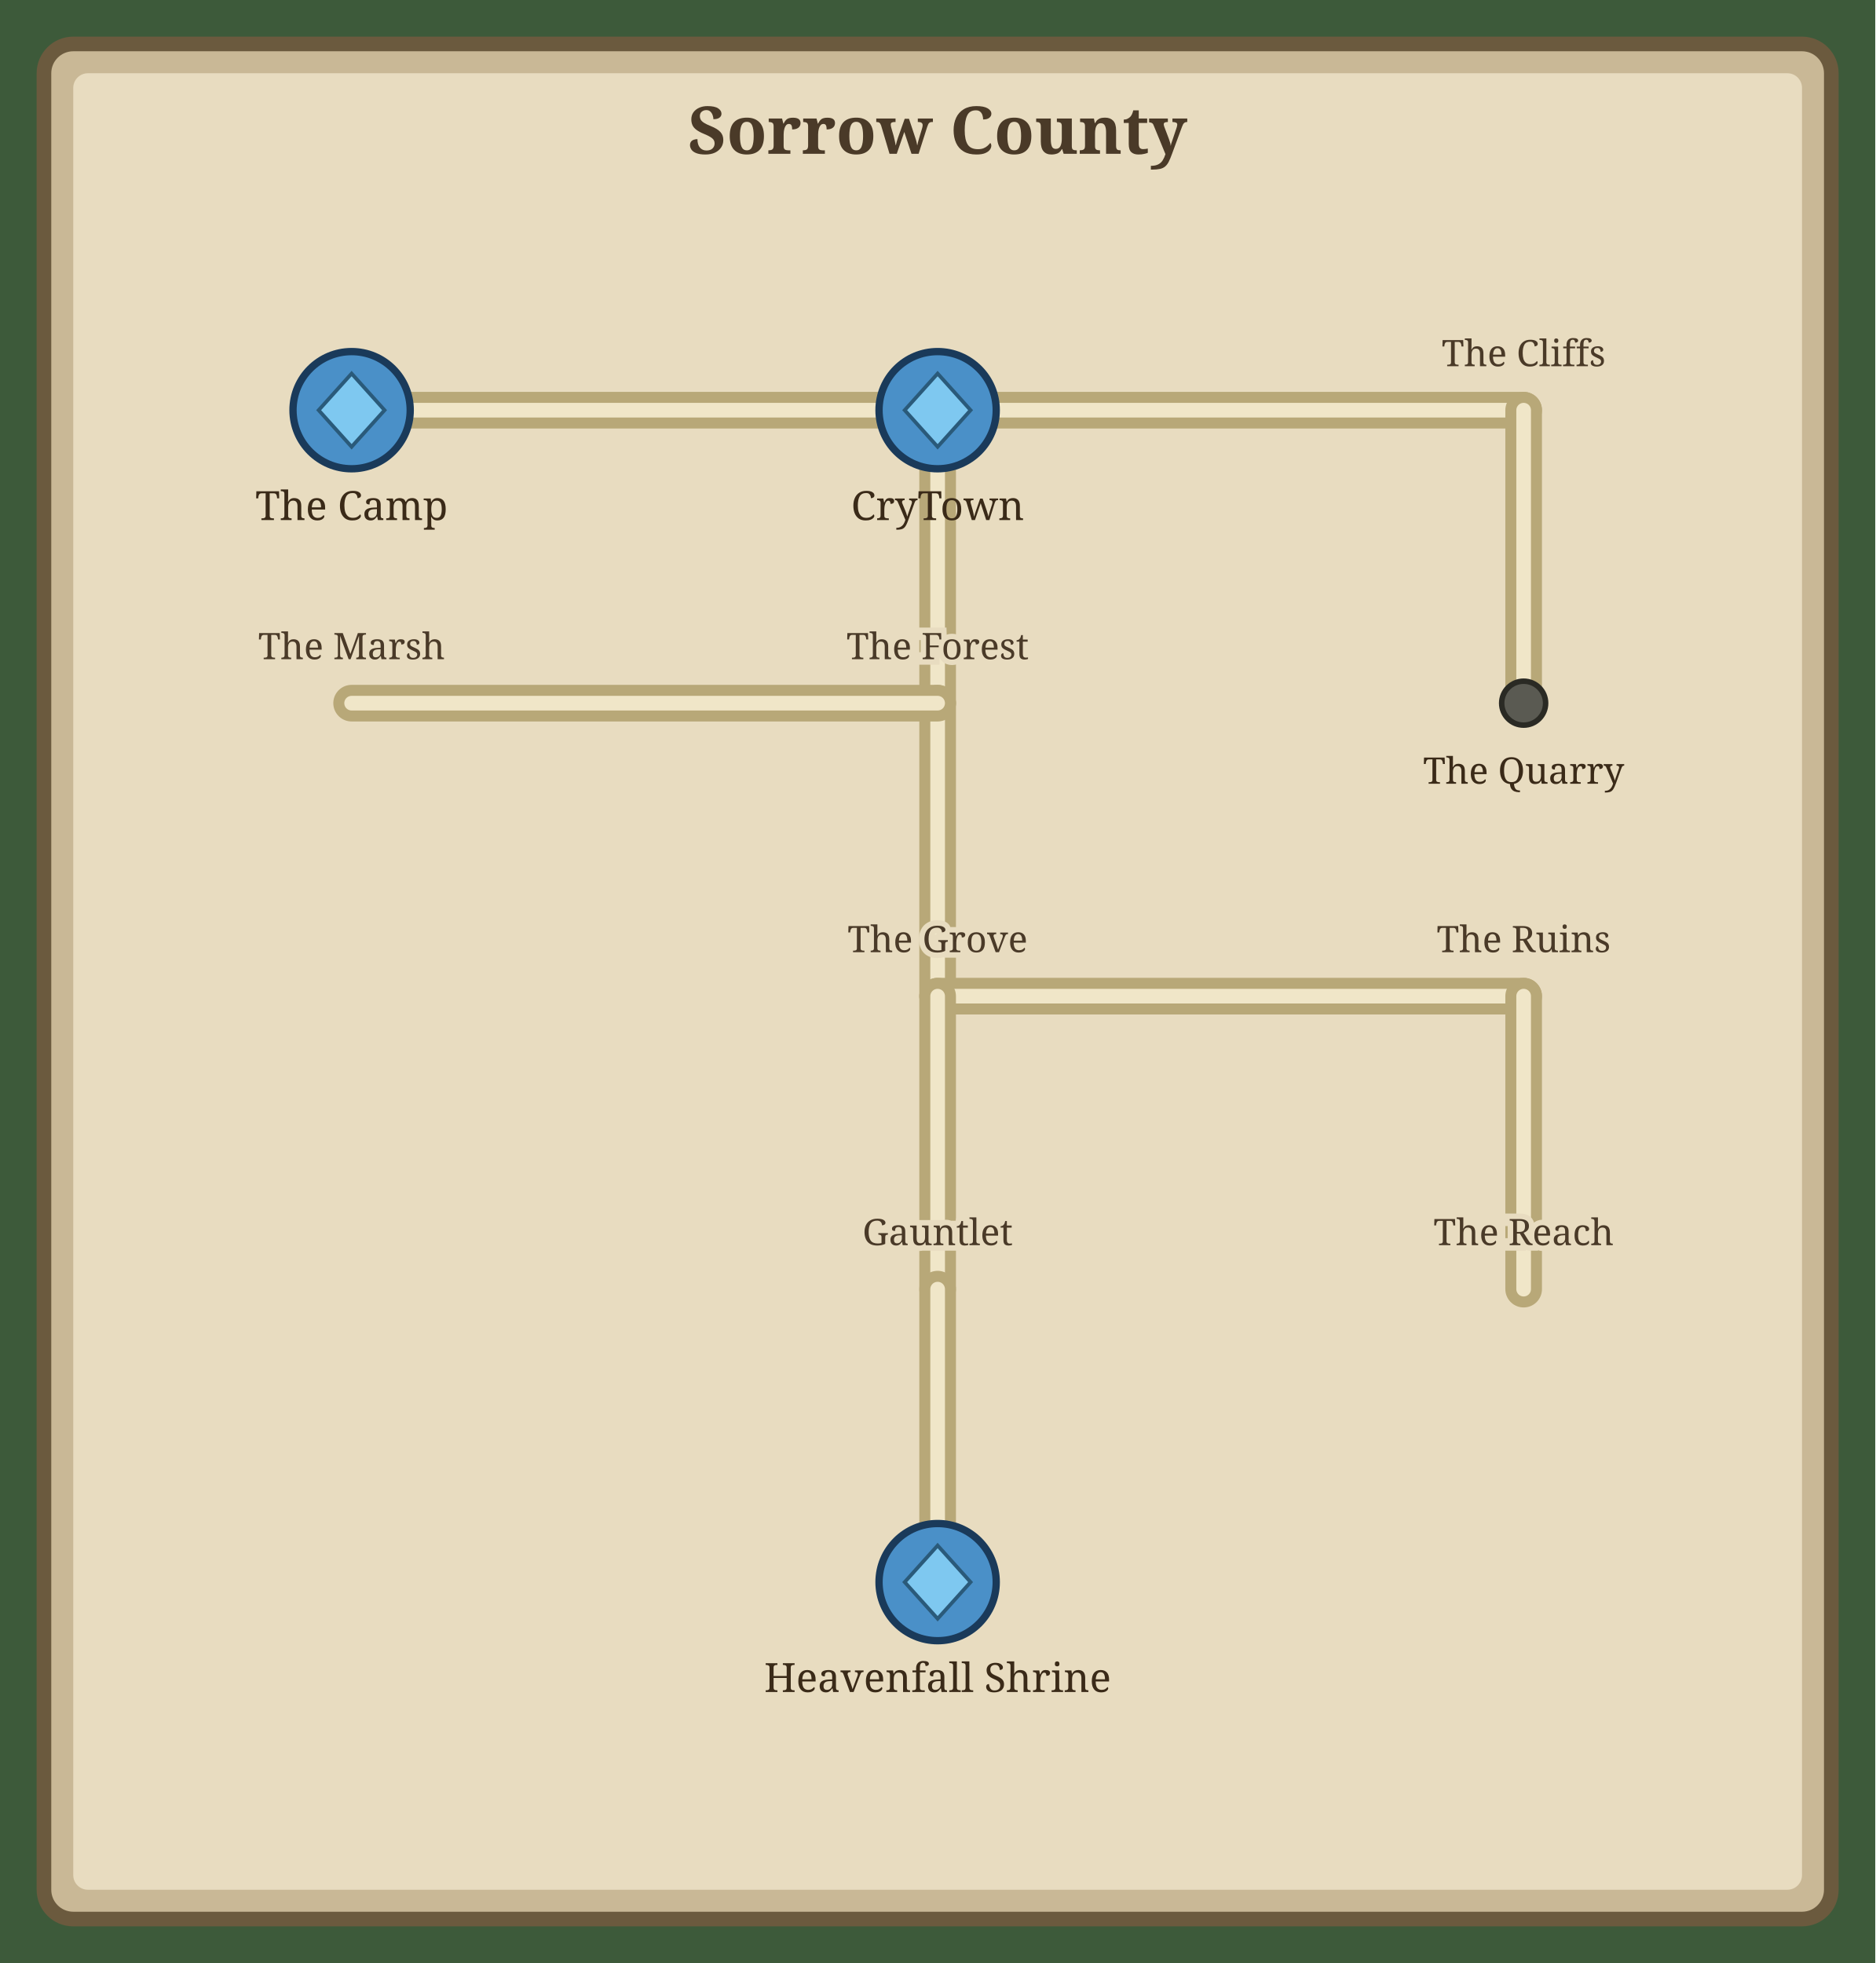
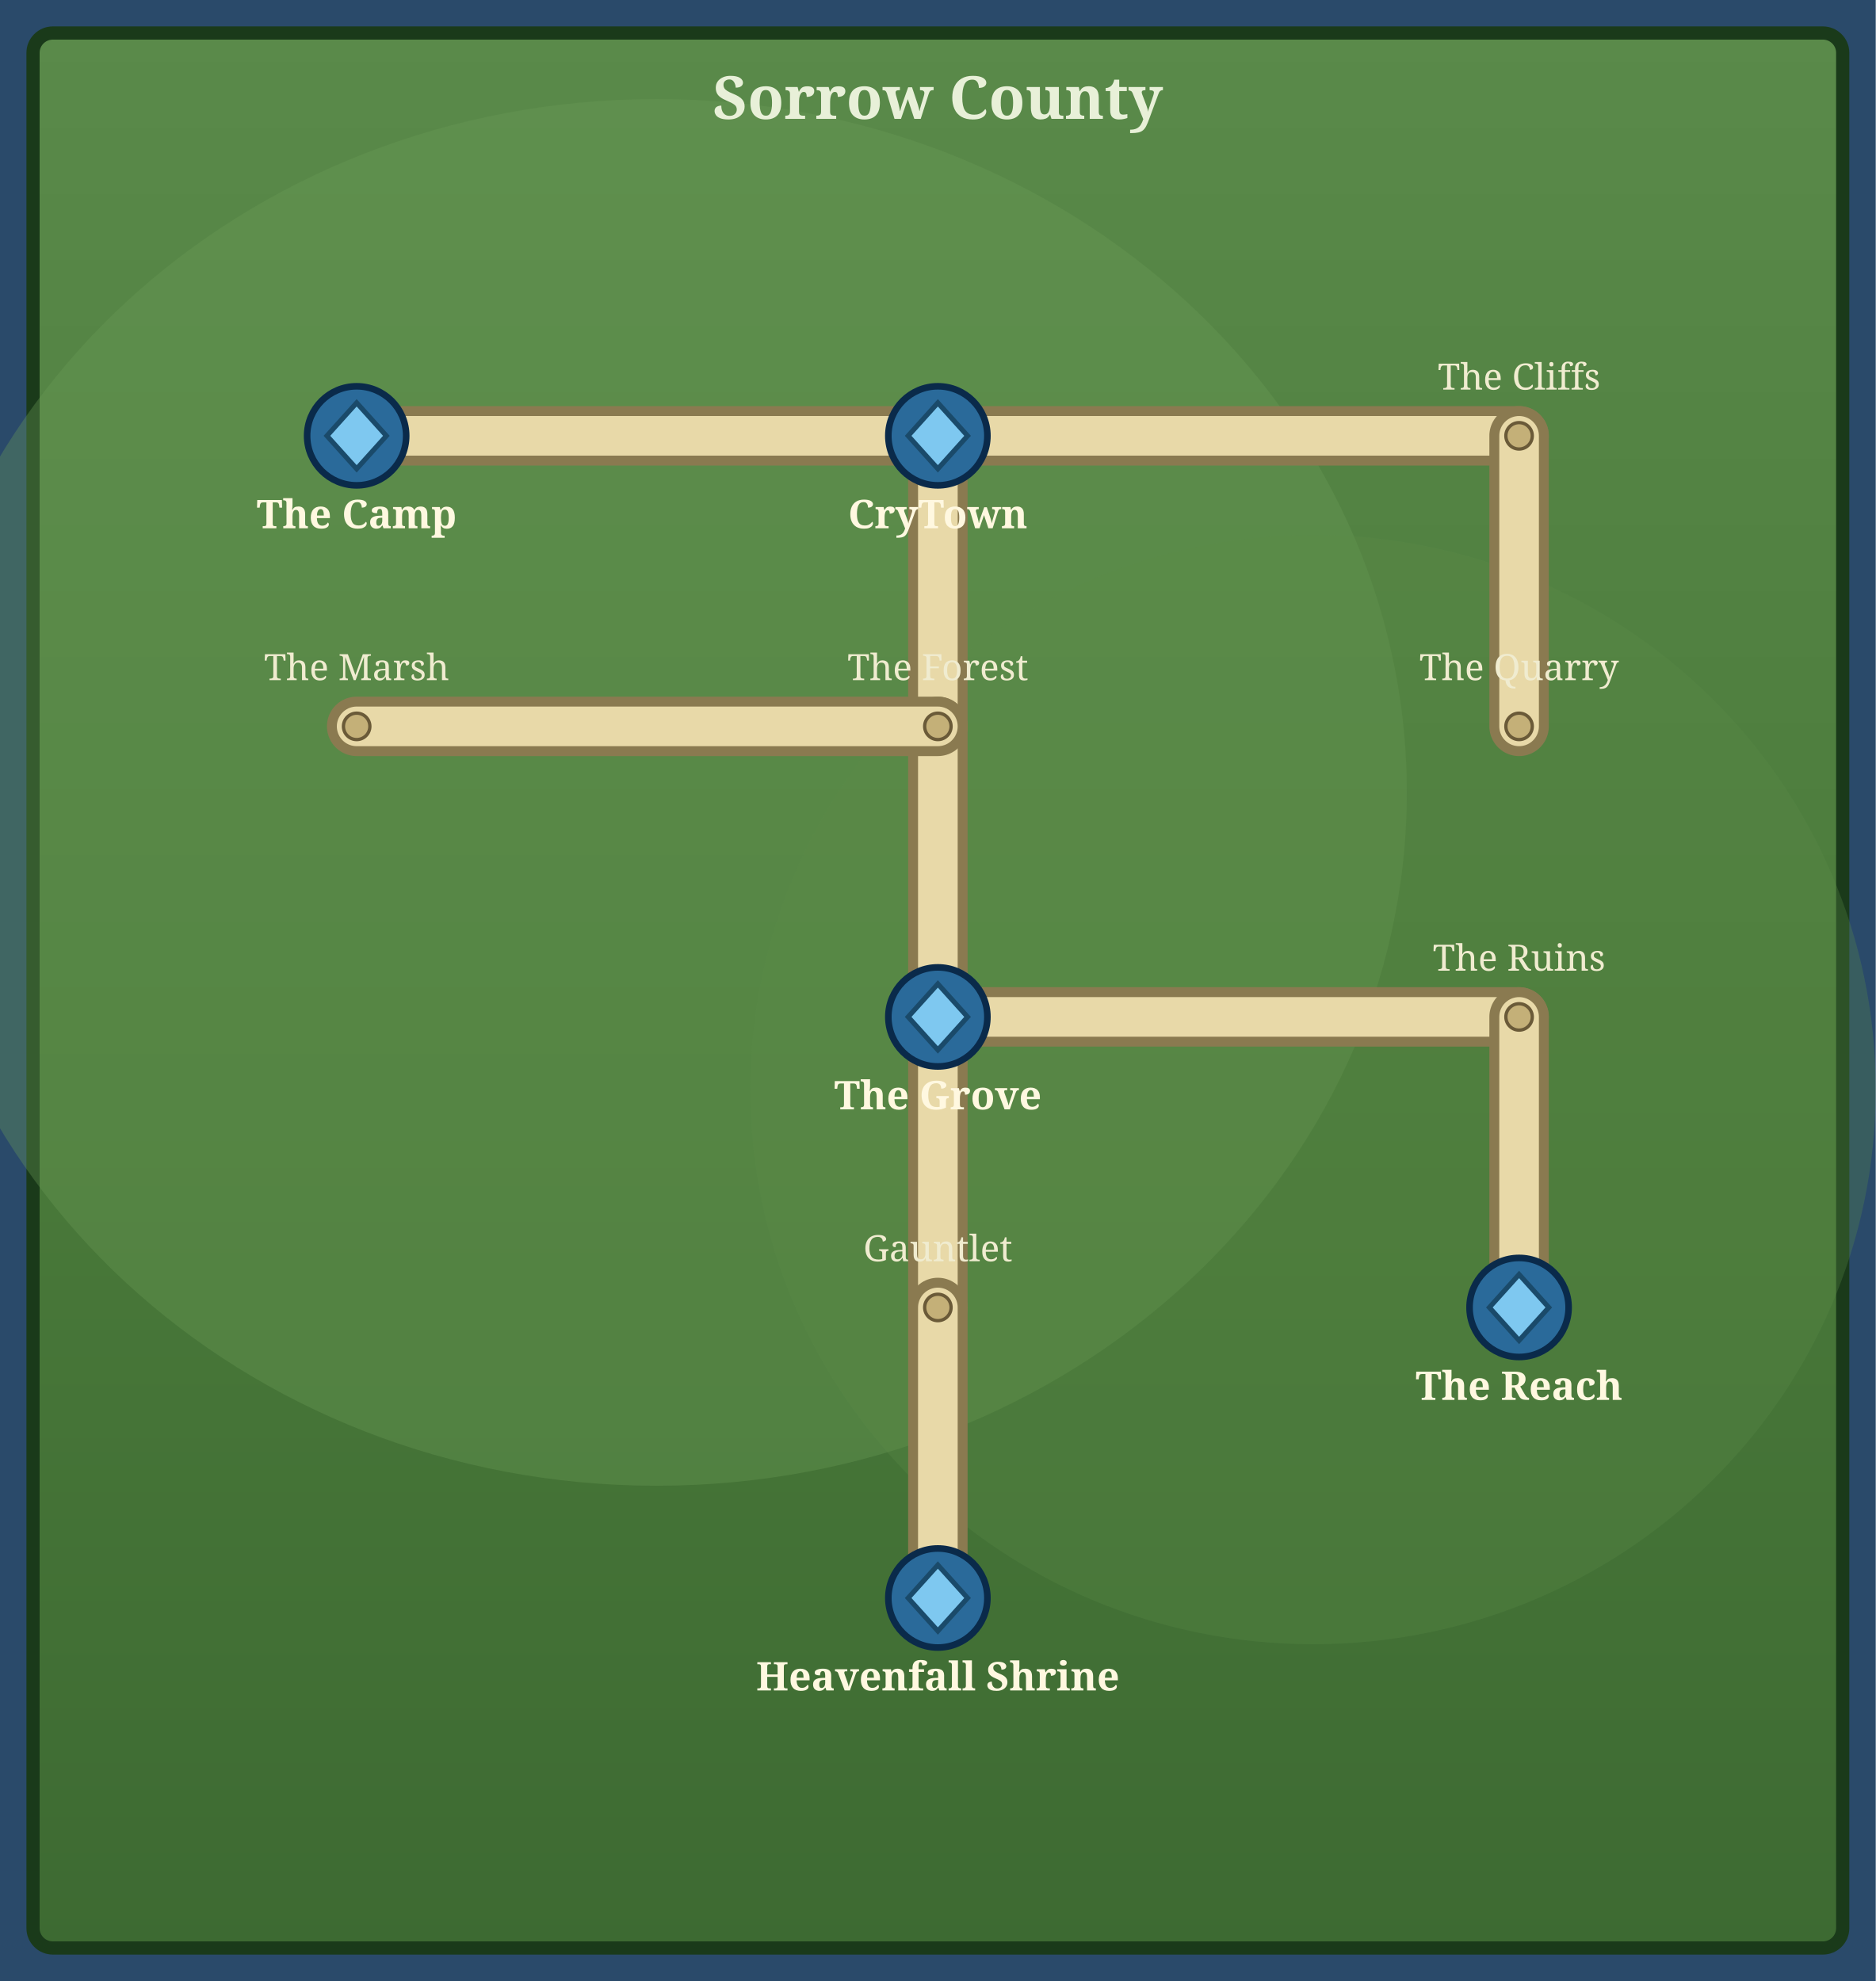
- <svg xmlns="http://www.w3.org/2000/svg" width="512" height="536" viewBox="0 0 512 536">
-   <rect width="100%" height="100%" fill="#3d5a3a" />
-   <rect x="12" y="12" width="488" height="512" rx="8" fill="#c9b896" stroke="#6b5a3e" stroke-width="4" />
-   <rect x="20" y="20" width="472" height="496" rx="4" fill="#e8dcc0" />
-   <text x="256" y="42" text-anchor="middle" fill="#4a3a28" font-family="Georgia, serif" font-size="18" font-weight="bold">Sorrow County</text>
-   <line x1="256" y1="112" x2="256" y2="192" stroke="#b8a878" stroke-width="10" stroke-linecap="round" />
-   <line x1="256" y1="112" x2="256" y2="192" stroke="#f0e6c8" stroke-width="4" stroke-linecap="round" />
-   <line x1="256" y1="192" x2="256" y2="272" stroke="#b8a878" stroke-width="10" stroke-linecap="round" />
-   <line x1="256" y1="192" x2="256" y2="272" stroke="#f0e6c8" stroke-width="4" stroke-linecap="round" />
-   <line x1="256" y1="112" x2="96" y2="112" stroke="#b8a878" stroke-width="10" stroke-linecap="round" />
-   <line x1="256" y1="112" x2="96" y2="112" stroke="#f0e6c8" stroke-width="4" stroke-linecap="round" />
-   <line x1="256" y1="112" x2="416" y2="112" stroke="#b8a878" stroke-width="10" stroke-linecap="round" />
-   <line x1="256" y1="112" x2="416" y2="112" stroke="#f0e6c8" stroke-width="4" stroke-linecap="round" />
-   <line x1="256" y1="272" x2="416" y2="272" stroke="#b8a878" stroke-width="10" stroke-linecap="round" />
-   <line x1="256" y1="272" x2="416" y2="272" stroke="#f0e6c8" stroke-width="4" stroke-linecap="round" />
-   <line x1="416" y1="272" x2="416" y2="352" stroke="#b8a878" stroke-width="10" stroke-linecap="round" />
-   <line x1="416" y1="272" x2="416" y2="352" stroke="#f0e6c8" stroke-width="4" stroke-linecap="round" />
-   <line x1="256" y1="192" x2="96" y2="192" stroke="#b8a878" stroke-width="10" stroke-linecap="round" />
-   <line x1="256" y1="192" x2="96" y2="192" stroke="#f0e6c8" stroke-width="4" stroke-linecap="round" />
-   <line x1="416" y1="112" x2="416" y2="192" stroke="#b8a878" stroke-width="10" stroke-linecap="round" />
-   <line x1="416" y1="112" x2="416" y2="192" stroke="#f0e6c8" stroke-width="4" stroke-linecap="round" />
-   <line x1="256" y1="272" x2="256" y2="352" stroke="#b8a878" stroke-width="10" stroke-linecap="round" />
-   <line x1="256" y1="272" x2="256" y2="352" stroke="#f0e6c8" stroke-width="4" stroke-linecap="round" />
-   <line x1="256" y1="352" x2="256" y2="432" stroke="#b8a878" stroke-width="10" stroke-linecap="round" />
-   <line x1="256" y1="352" x2="256" y2="432" stroke="#f0e6c8" stroke-width="4" stroke-linecap="round" />
-   <circle cx="256" cy="112" r="16" fill="#4a90c8" stroke="#1a3a5a" stroke-width="2" />
-   <path d="M 256 102 L 265 112 L 256 122 L 247 112 Z" fill="#7ec8f0" stroke="#2a5a7a" stroke-width="1" />
-   <text x="256" y="142" text-anchor="middle" fill="#3a2a18" font-family="Georgia, serif" font-size="11">CryTown</text>
-   <circle cx="96" cy="112" r="16" fill="#4a90c8" stroke="#1a3a5a" stroke-width="2" />
-   <path d="M 96 102 L 105 112 L 96 122 L 87 112 Z" fill="#7ec8f0" stroke="#2a5a7a" stroke-width="1" />
-   <text x="96" y="142" text-anchor="middle" fill="#3a2a18" font-family="Georgia, serif" font-size="11">The Camp</text>
-   <text x="416" y="100" text-anchor="middle" fill="#4a3a28" font-family="Georgia, serif" font-size="10" stroke="#e8dcc0" stroke-width="3" paint-order="stroke">The Cliffs</text>
-   <text x="256" y="180" text-anchor="middle" fill="#4a3a28" font-family="Georgia, serif" font-size="10" stroke="#e8dcc0" stroke-width="3" paint-order="stroke">The Forest</text>
-   <text x="96" y="180" text-anchor="middle" fill="#4a3a28" font-family="Georgia, serif" font-size="10" stroke="#e8dcc0" stroke-width="3" paint-order="stroke">The Marsh</text>
-   <circle cx="416" cy="192" r="6" fill="#5a5a52" stroke="#2a2a24" stroke-width="1.5" />
-   <text x="416" y="214" text-anchor="middle" fill="#3a2a18" font-family="Georgia, serif" font-size="10">The Quarry</text>
-   <text x="256" y="260" text-anchor="middle" fill="#4a3a28" font-family="Georgia, serif" font-size="10" stroke="#e8dcc0" stroke-width="3" paint-order="stroke">The Grove</text>
-   <text x="416" y="260" text-anchor="middle" fill="#4a3a28" font-family="Georgia, serif" font-size="10" stroke="#e8dcc0" stroke-width="3" paint-order="stroke">The Ruins</text>
-   <text x="256" y="340" text-anchor="middle" fill="#4a3a28" font-family="Georgia, serif" font-size="10" stroke="#e8dcc0" stroke-width="3" paint-order="stroke">Gauntlet</text>
-   <text x="416" y="340" text-anchor="middle" fill="#4a3a28" font-family="Georgia, serif" font-size="10" stroke="#e8dcc0" stroke-width="3" paint-order="stroke">The Reach</text>
-   <circle cx="256" cy="432" r="16" fill="#4a90c8" stroke="#1a3a5a" stroke-width="2" />
-   <path d="M 256 422 L 265 432 L 256 442 L 247 432 Z" fill="#7ec8f0" stroke="#2a5a7a" stroke-width="1" />
-   <text x="256" y="462" text-anchor="middle" fill="#3a2a18" font-family="Georgia, serif" font-size="11">Heavenfall Shrine</text>
+ <svg xmlns="http://www.w3.org/2000/svg" width="568" height="600" viewBox="0 0 568 600">
+   <defs>
+     <linearGradient id="land" x1="0" y1="0" x2="0" y2="1">
+       <stop offset="0%" stop-color="#5a8a4a" />
+       <stop offset="55%" stop-color="#4a7a3a" />
+       <stop offset="100%" stop-color="#3d6a32" />
+     </linearGradient>
+   </defs>
+   <rect width="100%" height="100%" fill="#2a4a6a" />
+   <rect x="10" y="10" width="548" height="580" rx="6" fill="url(#land)" stroke="#1a3a1a" stroke-width="4" />
+   <ellipse cx="198.8" cy="240" rx="227.2" ry="210" fill="#6a9a55" opacity="0.35" />
+   <ellipse cx="397.6" cy="330" rx="170.4" ry="168" fill="#5a8a48" opacity="0.3" />
+   <text x="284" y="36" text-anchor="middle" fill="#e8f0d8" font-family="Georgia, serif" font-size="18" font-weight="bold">Sorrow County</text>
+   <line x1="284" y1="132" x2="284" y2="220" stroke="#8a7a50" stroke-width="18" stroke-linecap="round" />
+   <line x1="284" y1="132" x2="284" y2="220" stroke="#e8d9a8" stroke-width="12" stroke-linecap="round" />
+   <line x1="284" y1="220" x2="284" y2="308" stroke="#8a7a50" stroke-width="18" stroke-linecap="round" />
+   <line x1="284" y1="220" x2="284" y2="308" stroke="#e8d9a8" stroke-width="12" stroke-linecap="round" />
+   <line x1="284" y1="132" x2="108" y2="132" stroke="#8a7a50" stroke-width="18" stroke-linecap="round" />
+   <line x1="284" y1="132" x2="108" y2="132" stroke="#e8d9a8" stroke-width="12" stroke-linecap="round" />
+   <line x1="284" y1="132" x2="460" y2="132" stroke="#8a7a50" stroke-width="18" stroke-linecap="round" />
+   <line x1="284" y1="132" x2="460" y2="132" stroke="#e8d9a8" stroke-width="12" stroke-linecap="round" />
+   <line x1="284" y1="308" x2="460" y2="308" stroke="#8a7a50" stroke-width="18" stroke-linecap="round" />
+   <line x1="284" y1="308" x2="460" y2="308" stroke="#e8d9a8" stroke-width="12" stroke-linecap="round" />
+   <line x1="460" y1="308" x2="460" y2="396" stroke="#8a7a50" stroke-width="18" stroke-linecap="round" />
+   <line x1="460" y1="308" x2="460" y2="396" stroke="#e8d9a8" stroke-width="12" stroke-linecap="round" />
+   <line x1="284" y1="220" x2="108" y2="220" stroke="#8a7a50" stroke-width="18" stroke-linecap="round" />
+   <line x1="284" y1="220" x2="108" y2="220" stroke="#e8d9a8" stroke-width="12" stroke-linecap="round" />
+   <line x1="460" y1="132" x2="460" y2="220" stroke="#8a7a50" stroke-width="18" stroke-linecap="round" />
+   <line x1="460" y1="132" x2="460" y2="220" stroke="#e8d9a8" stroke-width="12" stroke-linecap="round" />
+   <line x1="284" y1="308" x2="284" y2="396" stroke="#8a7a50" stroke-width="18" stroke-linecap="round" />
+   <line x1="284" y1="308" x2="284" y2="396" stroke="#e8d9a8" stroke-width="12" stroke-linecap="round" />
+   <line x1="284" y1="396" x2="284" y2="484" stroke="#8a7a50" stroke-width="18" stroke-linecap="round" />
+   <line x1="284" y1="396" x2="284" y2="484" stroke="#e8d9a8" stroke-width="12" stroke-linecap="round" />
+   <circle cx="460" cy="132" r="4" fill="#c4b078" stroke="#6a5a38" stroke-width="1" />
+   <text x="460" y="118" text-anchor="middle" fill="#f0ecd0" font-family="Georgia, serif" font-size="11">The Cliffs</text>
+   <circle cx="284" cy="220" r="4" fill="#c4b078" stroke="#6a5a38" stroke-width="1" />
+   <text x="284" y="206" text-anchor="middle" fill="#f0ecd0" font-family="Georgia, serif" font-size="11">The Forest</text>
+   <circle cx="108" cy="220" r="4" fill="#c4b078" stroke="#6a5a38" stroke-width="1" />
+   <text x="108" y="206" text-anchor="middle" fill="#f0ecd0" font-family="Georgia, serif" font-size="11">The Marsh</text>
+   <circle cx="460" cy="220" r="4" fill="#c4b078" stroke="#6a5a38" stroke-width="1" />
+   <text x="460" y="206" text-anchor="middle" fill="#f0ecd0" font-family="Georgia, serif" font-size="11">The Quarry</text>
+   <circle cx="460" cy="308" r="4" fill="#c4b078" stroke="#6a5a38" stroke-width="1" />
+   <text x="460" y="294" text-anchor="middle" fill="#f0ecd0" font-family="Georgia, serif" font-size="11">The Ruins</text>
+   <circle cx="284" cy="396" r="4" fill="#c4b078" stroke="#6a5a38" stroke-width="1" />
+   <text x="284" y="382" text-anchor="middle" fill="#f0ecd0" font-family="Georgia, serif" font-size="11">Gauntlet</text>
+   <circle cx="284" cy="132" r="15" fill="#2a6a9a" stroke="#0a2a4a" stroke-width="2" />
+   <path d="M 284 122 L 293 132 L 284 142 L 275 132 Z" fill="#7ec8f0" stroke="#1a4a6a" stroke-width="1.5" />
+   <text x="284" y="160" text-anchor="middle" fill="#fff8e0" font-family="Georgia, serif" font-size="12" font-weight="bold">CryTown</text>
+   <circle cx="108" cy="132" r="15" fill="#2a6a9a" stroke="#0a2a4a" stroke-width="2" />
+   <path d="M 108 122 L 117 132 L 108 142 L 99 132 Z" fill="#7ec8f0" stroke="#1a4a6a" stroke-width="1.5" />
+   <text x="108" y="160" text-anchor="middle" fill="#fff8e0" font-family="Georgia, serif" font-size="12" font-weight="bold">The Camp</text>
+   <circle cx="284" cy="308" r="15" fill="#2a6a9a" stroke="#0a2a4a" stroke-width="2" />
+   <path d="M 284 298 L 293 308 L 284 318 L 275 308 Z" fill="#7ec8f0" stroke="#1a4a6a" stroke-width="1.5" />
+   <text x="284" y="336" text-anchor="middle" fill="#fff8e0" font-family="Georgia, serif" font-size="12" font-weight="bold">The Grove</text>
+   <circle cx="460" cy="396" r="15" fill="#2a6a9a" stroke="#0a2a4a" stroke-width="2" />
+   <path d="M 460 386 L 469 396 L 460 406 L 451 396 Z" fill="#7ec8f0" stroke="#1a4a6a" stroke-width="1.5" />
+   <text x="460" y="424" text-anchor="middle" fill="#fff8e0" font-family="Georgia, serif" font-size="12" font-weight="bold">The Reach</text>
+   <circle cx="284" cy="484" r="15" fill="#2a6a9a" stroke="#0a2a4a" stroke-width="2" />
+   <path d="M 284 474 L 293 484 L 284 494 L 275 484 Z" fill="#7ec8f0" stroke="#1a4a6a" stroke-width="1.5" />
+   <text x="284" y="512" text-anchor="middle" fill="#fff8e0" font-family="Georgia, serif" font-size="12" font-weight="bold">Heavenfall Shrine</text>
</svg>
